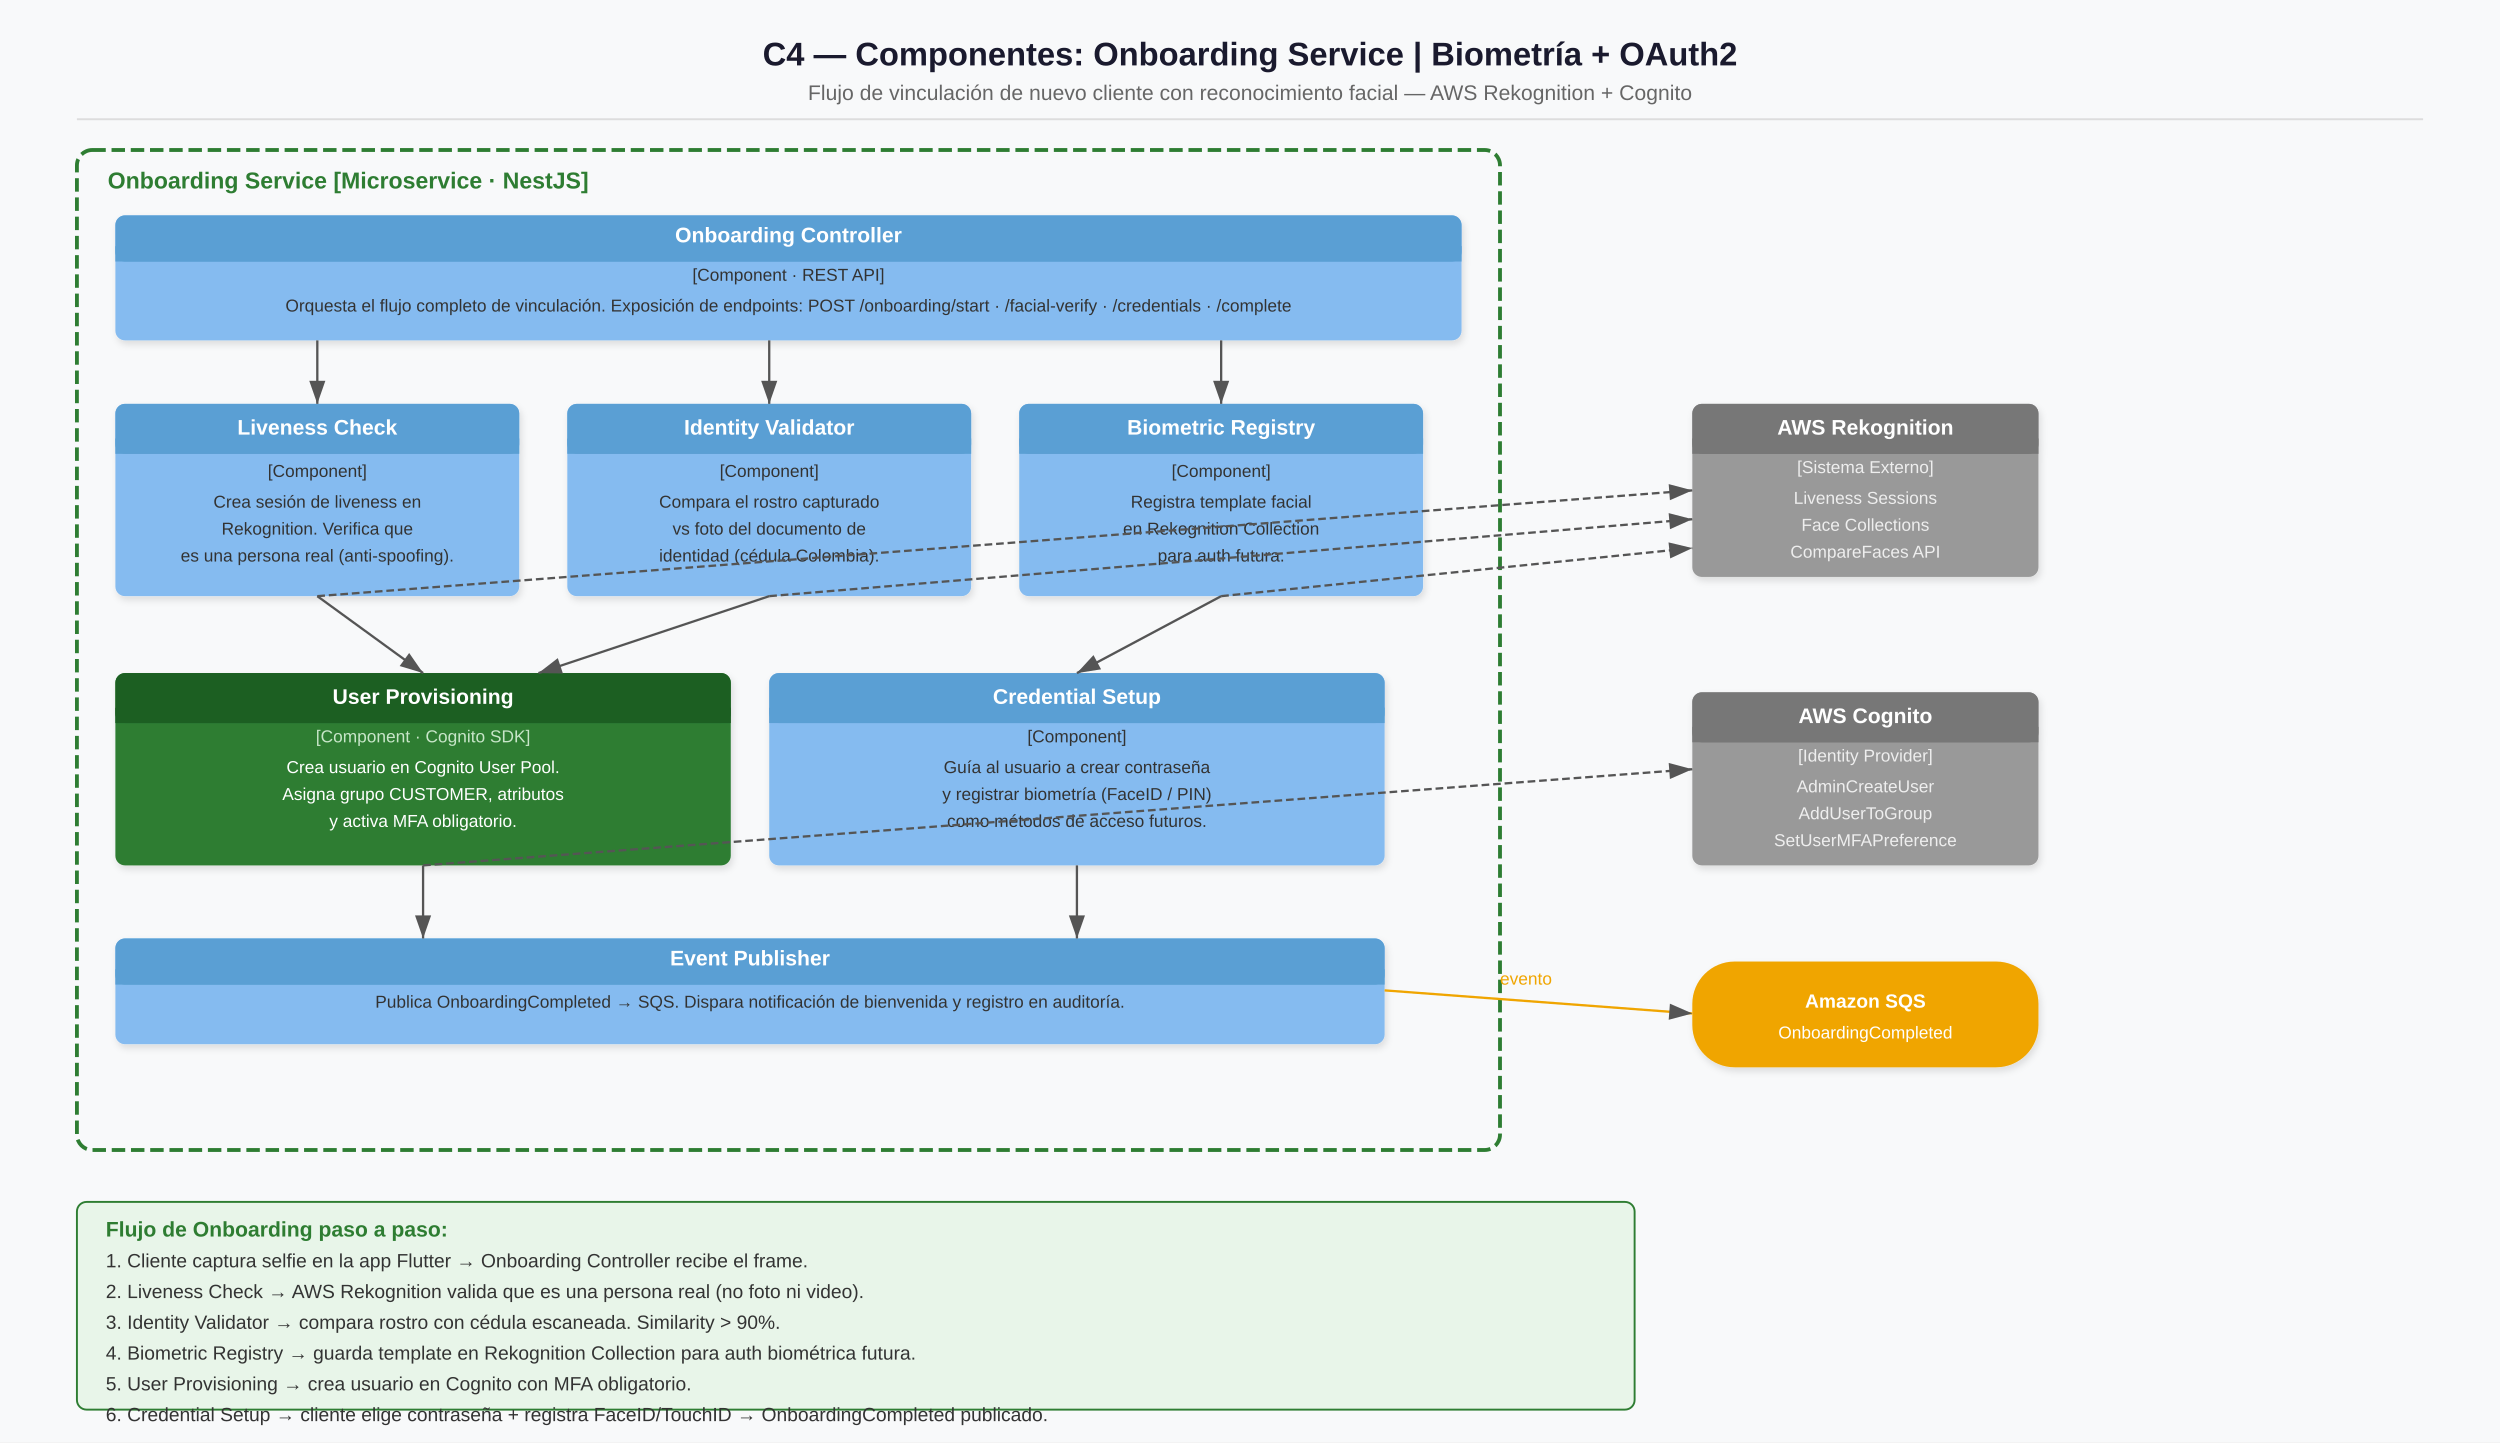
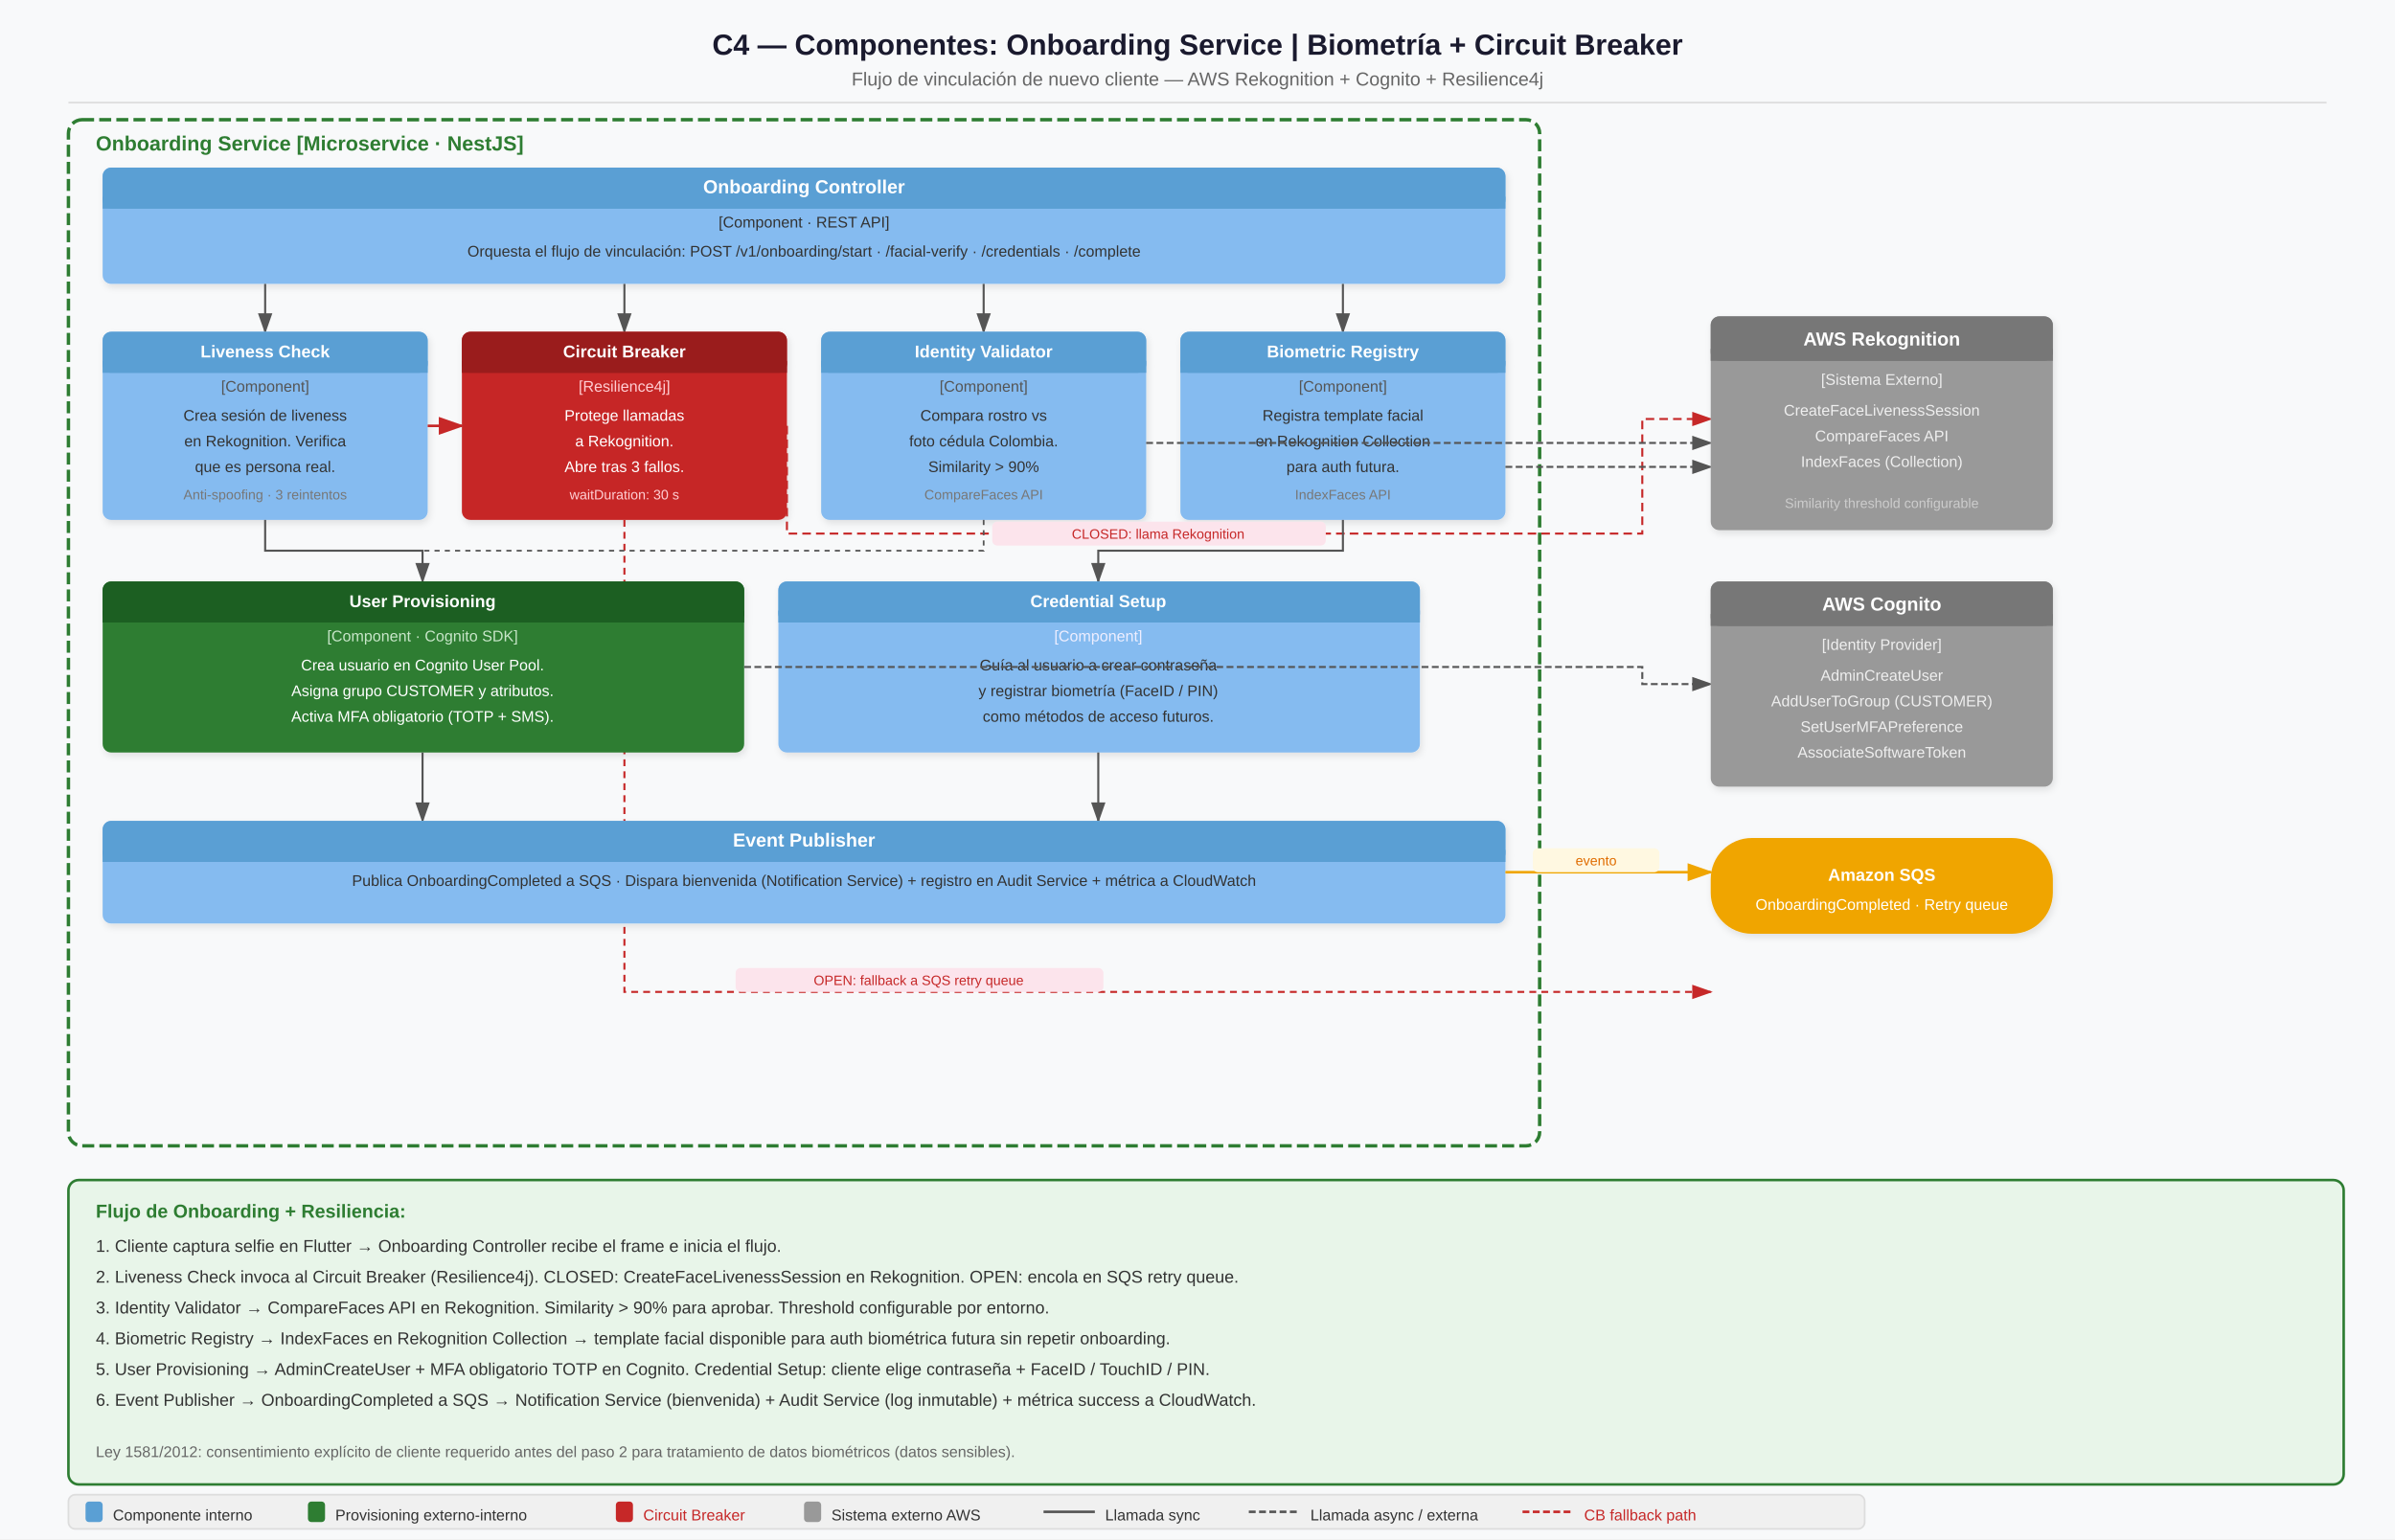
- <svg xmlns="http://www.w3.org/2000/svg" viewBox="0 0 1300 750" font-family="Segoe UI, Arial, sans-serif">
+ <svg xmlns="http://www.w3.org/2000/svg" viewBox="0 0 1400 900" font-family="Segoe UI, Arial, sans-serif">
  <defs>
-     <marker id="arrow" markerWidth="10" markerHeight="7" refX="10" refY="3.5" orient="auto">
+     <marker id="arrow" markerWidth="10" markerHeight="7" refX="9" refY="3.5" orient="auto">
      <polygon points="0 0, 10 3.5, 0 7" fill="#555" />
    </marker>
+     <marker id="arrow-red" markerWidth="10" markerHeight="7" refX="9" refY="3.5" orient="auto">
+       <polygon points="0 0, 10 3.5, 0 7" fill="#c62828" />
+     </marker>
+     <marker id="arrow-orange" markerWidth="10" markerHeight="7" refX="9" refY="3.5" orient="auto">
+       <polygon points="0 0, 10 3.5, 0 7" fill="#f0a500" />
+     </marker>
    <filter id="shadow">
-       <feDropShadow dx="1" dy="2" stdDeviation="2" flood-opacity="0.12" />
+       <feDropShadow dx="1" dy="2" stdDeviation="2" flood-opacity="0.10" />
    </filter>
  </defs>
-   <rect width="1300" height="750" fill="#f8f9fa" />
-   <text x="650" y="34" text-anchor="middle" font-size="17" font-weight="bold" fill="#1a1a2e">C4 — Componentes: Onboarding Service | Biometría + OAuth2</text>
-   <text x="650" y="52" text-anchor="middle" font-size="11" fill="#666">Flujo de vinculación de nuevo cliente con reconocimiento facial — AWS Rekognition + Cognito</text>
-   <line x1="40" y1="62" x2="1260" y2="62" stroke="#ddd" stroke-width="1" />
-   <rect x="40" y="78" width="740" height="520" rx="8" fill="none" stroke="#2e7d32" stroke-width="2" stroke-dasharray="7,3" />
-   <text x="56" y="98" font-size="12" font-weight="bold" fill="#2e7d32">Onboarding Service [Microservice · NestJS]</text>
-   <g transform="translate(60,112)" filter="url(#shadow)">
-     <rect width="700" height="65" rx="5" fill="#85bbf0" />
-     <rect x="0" y="0" width="700" height="24" rx="5" fill="#5a9fd4" />
-     <rect x="0" y="16" width="700" height="8" fill="#5a9fd4" />
-     <text x="350" y="14" text-anchor="middle" font-size="11" font-weight="bold" fill="#fff">Onboarding Controller</text>
-     <text x="350" y="34" text-anchor="middle" font-size="9" fill="#333">[Component · REST API]</text>
-     <text x="350" y="50" text-anchor="middle" font-size="9" fill="#333">Orquesta el flujo completo de vinculación. Exposición de endpoints: POST /onboarding/start · /facial-verify · /credentials · /complete</text>
+   <rect width="1400" height="900" fill="#f8f9fa" />
+   <text x="700" y="32" text-anchor="middle" font-size="17" font-weight="bold" fill="#1a1a2e">C4 — Componentes: Onboarding Service | Biometría + Circuit Breaker</text>
+   <text x="700" y="50" text-anchor="middle" font-size="11" fill="#666">Flujo de vinculación de nuevo cliente — AWS Rekognition + Cognito + Resilience4j</text>
+   <line x1="40" y1="60" x2="1360" y2="60" stroke="#ddd" stroke-width="1" />
+   <rect x="40" y="70" width="860" height="600" rx="8" fill="none" stroke="#2e7d32" stroke-width="2" stroke-dasharray="7,3" />
+   <text x="56" y="88" font-size="12" font-weight="bold" fill="#2e7d32">Onboarding Service [Microservice · NestJS]</text>
+   <g transform="translate(60,98)" filter="url(#shadow)">
+     <rect width="820" height="68" rx="5" fill="#85bbf0" />
+     <rect x="0" y="0" width="820" height="24" rx="5" fill="#5a9fd4" />
+     <rect x="0" y="17" width="820" height="7" fill="#5a9fd4" />
+     <text x="410" y="15" text-anchor="middle" font-size="11" font-weight="bold" fill="#fff">Onboarding Controller</text>
+     <text x="410" y="35" text-anchor="middle" font-size="9" fill="#333">[Component · REST API]</text>
+     <text x="410" y="52" text-anchor="middle" font-size="9" fill="#333">Orquesta el flujo de vinculación:  POST /v1/onboarding/start  ·  /facial-verify  ·  /credentials  ·  /complete</text>
  </g>
-   <g transform="translate(60,210)" filter="url(#shadow)">
-     <rect width="210" height="100" rx="5" fill="#85bbf0" />
-     <rect x="0" y="0" width="210" height="26" rx="5" fill="#5a9fd4" />
-     <rect x="0" y="18" width="210" height="8" fill="#5a9fd4" />
-     <text x="105" y="16" text-anchor="middle" font-size="11" font-weight="bold" fill="#fff">Liveness Check</text>
-     <text x="105" y="38" text-anchor="middle" font-size="9" fill="#333">[Component]</text>
-     <text x="105" y="54" text-anchor="middle" font-size="9" fill="#333">Crea sesión de liveness en</text>
-     <text x="105" y="68" text-anchor="middle" font-size="9" fill="#333">Rekognition. Verifica que</text>
-     <text x="105" y="82" text-anchor="middle" font-size="9" fill="#333">es una persona real (anti-spoofing).</text>
+   <line x1="155" y1="166" x2="155" y2="194" stroke="#555" stroke-width="1.2" marker-end="url(#arrow)" />
+   <line x1="365" y1="166" x2="365" y2="194" stroke="#555" stroke-width="1.2" marker-end="url(#arrow)" />
+   <line x1="575" y1="166" x2="575" y2="194" stroke="#555" stroke-width="1.2" marker-end="url(#arrow)" />
+   <line x1="785" y1="166" x2="785" y2="194" stroke="#555" stroke-width="1.2" marker-end="url(#arrow)" />
+   <g transform="translate(60,194)" filter="url(#shadow)">
+     <rect width="190" height="110" rx="5" fill="#85bbf0" />
+     <rect x="0" y="0" width="190" height="24" rx="5" fill="#5a9fd4" />
+     <rect x="0" y="17" width="190" height="7" fill="#5a9fd4" />
+     <text x="95" y="15" text-anchor="middle" font-size="10" font-weight="bold" fill="#fff">Liveness Check</text>
+     <text x="95" y="35" text-anchor="middle" font-size="9" fill="#555">[Component]</text>
+     <text x="95" y="52" text-anchor="middle" font-size="9" fill="#333">Crea sesión de liveness</text>
+     <text x="95" y="67" text-anchor="middle" font-size="9" fill="#333">en Rekognition. Verifica</text>
+     <text x="95" y="82" text-anchor="middle" font-size="9" fill="#333">que es persona real.</text>
+     <text x="95" y="98" text-anchor="middle" font-size="8" fill="#777">Anti-spoofing · 3 reintentos</text>
  </g>
-   <g transform="translate(295,210)" filter="url(#shadow)">
-     <rect width="210" height="100" rx="5" fill="#85bbf0" />
-     <rect x="0" y="0" width="210" height="26" rx="5" fill="#5a9fd4" />
-     <rect x="0" y="18" width="210" height="8" fill="#5a9fd4" />
-     <text x="105" y="16" text-anchor="middle" font-size="11" font-weight="bold" fill="#fff">Identity Validator</text>
-     <text x="105" y="38" text-anchor="middle" font-size="9" fill="#333">[Component]</text>
-     <text x="105" y="54" text-anchor="middle" font-size="9" fill="#333">Compara el rostro capturado</text>
-     <text x="105" y="68" text-anchor="middle" font-size="9" fill="#333">vs foto del documento de</text>
-     <text x="105" y="82" text-anchor="middle" font-size="9" fill="#333">identidad (cédula Colombia).</text>
+   <g transform="translate(270,194)" filter="url(#shadow)">
+     <rect width="190" height="110" rx="5" fill="#c62828" />
+     <rect x="0" y="0" width="190" height="24" rx="5" fill="#9a1a1a" />
+     <rect x="0" y="17" width="190" height="7" fill="#9a1a1a" />
+     <text x="95" y="15" text-anchor="middle" font-size="10" font-weight="bold" fill="#fff">Circuit Breaker</text>
+     <text x="95" y="35" text-anchor="middle" font-size="9" fill="#ffcdd2">[Resilience4j]</text>
+     <text x="95" y="52" text-anchor="middle" font-size="9" fill="#fff">Protege llamadas</text>
+     <text x="95" y="67" text-anchor="middle" font-size="9" fill="#fff">a Rekognition.</text>
+     <text x="95" y="82" text-anchor="middle" font-size="9" fill="#fff">Abre tras 3 fallos.</text>
+     <text x="95" y="98" text-anchor="middle" font-size="8" fill="#ffcdd2">waitDuration: 30 s</text>
  </g>
-   <g transform="translate(530,210)" filter="url(#shadow)">
-     <rect width="210" height="100" rx="5" fill="#85bbf0" />
-     <rect x="0" y="0" width="210" height="26" rx="5" fill="#5a9fd4" />
-     <rect x="0" y="18" width="210" height="8" fill="#5a9fd4" />
-     <text x="105" y="16" text-anchor="middle" font-size="11" font-weight="bold" fill="#fff">Biometric Registry</text>
-     <text x="105" y="38" text-anchor="middle" font-size="9" fill="#333">[Component]</text>
-     <text x="105" y="54" text-anchor="middle" font-size="9" fill="#333">Registra template facial</text>
-     <text x="105" y="68" text-anchor="middle" font-size="9" fill="#333">en Rekognition Collection</text>
-     <text x="105" y="82" text-anchor="middle" font-size="9" fill="#333">para auth futura.</text>
+   <g transform="translate(480,194)" filter="url(#shadow)">
+     <rect width="190" height="110" rx="5" fill="#85bbf0" />
+     <rect x="0" y="0" width="190" height="24" rx="5" fill="#5a9fd4" />
+     <rect x="0" y="17" width="190" height="7" fill="#5a9fd4" />
+     <text x="95" y="15" text-anchor="middle" font-size="10" font-weight="bold" fill="#fff">Identity Validator</text>
+     <text x="95" y="35" text-anchor="middle" font-size="9" fill="#555">[Component]</text>
+     <text x="95" y="52" text-anchor="middle" font-size="9" fill="#333">Compara rostro vs</text>
+     <text x="95" y="67" text-anchor="middle" font-size="9" fill="#333">foto cédula Colombia.</text>
+     <text x="95" y="82" text-anchor="middle" font-size="9" fill="#333">Similarity &gt; 90%</text>
+     <text x="95" y="98" text-anchor="middle" font-size="8" fill="#777">CompareFaces API</text>
  </g>
-   <g transform="translate(60,350)" filter="url(#shadow)">
-     <rect width="320" height="100" rx="5" fill="#2e7d32" />
-     <rect x="0" y="0" width="320" height="26" rx="5" fill="#1b5e20" />
-     <rect x="0" y="18" width="320" height="8" fill="#1b5e20" />
-     <text x="160" y="16" text-anchor="middle" font-size="11" font-weight="bold" fill="#fff">User Provisioning</text>
-     <text x="160" y="36" text-anchor="middle" font-size="9" fill="#c8e6c9">[Component · Cognito SDK]</text>
-     <text x="160" y="52" text-anchor="middle" font-size="9" fill="#fff">Crea usuario en Cognito User Pool.</text>
-     <text x="160" y="66" text-anchor="middle" font-size="9" fill="#fff">Asigna grupo CUSTOMER, atributos</text>
-     <text x="160" y="80" text-anchor="middle" font-size="9" fill="#fff">y activa MFA obligatorio.</text>
+   <g transform="translate(690,194)" filter="url(#shadow)">
+     <rect width="190" height="110" rx="5" fill="#85bbf0" />
+     <rect x="0" y="0" width="190" height="24" rx="5" fill="#5a9fd4" />
+     <rect x="0" y="17" width="190" height="7" fill="#5a9fd4" />
+     <text x="95" y="15" text-anchor="middle" font-size="10" font-weight="bold" fill="#fff">Biometric Registry</text>
+     <text x="95" y="35" text-anchor="middle" font-size="9" fill="#555">[Component]</text>
+     <text x="95" y="52" text-anchor="middle" font-size="9" fill="#333">Registra template facial</text>
+     <text x="95" y="67" text-anchor="middle" font-size="9" fill="#333">en Rekognition Collection</text>
+     <text x="95" y="82" text-anchor="middle" font-size="9" fill="#333">para auth futura.</text>
+     <text x="95" y="98" text-anchor="middle" font-size="8" fill="#777">IndexFaces API</text>
  </g>
-   <g transform="translate(400,350)" filter="url(#shadow)">
-     <rect width="320" height="100" rx="5" fill="#85bbf0" />
-     <rect x="0" y="0" width="320" height="26" rx="5" fill="#5a9fd4" />
-     <rect x="0" y="18" width="320" height="8" fill="#5a9fd4" />
-     <text x="160" y="16" text-anchor="middle" font-size="11" font-weight="bold" fill="#fff">Credential Setup</text>
-     <text x="160" y="36" text-anchor="middle" font-size="9" fill="#333">[Component]</text>
-     <text x="160" y="52" text-anchor="middle" font-size="9" fill="#333">Guía al usuario a crear contraseña</text>
-     <text x="160" y="66" text-anchor="middle" font-size="9" fill="#333">y registrar biometría (FaceID / PIN)</text>
-     <text x="160" y="80" text-anchor="middle" font-size="9" fill="#333">como métodos de acceso futuros.</text>
+   <line x1="250" y1="249" x2="270" y2="249" stroke="#c62828" stroke-width="1.5" marker-end="url(#arrow-red)" />
+   <path d="M 460 249 L 460 312 L 960 312 L 960 245 L 1000 245" stroke="#c62828" stroke-width="1.2" stroke-dasharray="5,3" fill="none" marker-end="url(#arrow-red)" />
+   <rect x="580" y="305" width="195" height="14" rx="3" fill="#fce4ec" />
+   <text x="677" y="315" text-anchor="middle" font-size="8" fill="#c62828">CLOSED: llama Rekognition</text>
+   <path d="M 365 304 L 365 580 L 1000 580" stroke="#c62828" stroke-width="1.2" stroke-dasharray="4,3" fill="none" marker-end="url(#arrow-red)" />
+   <rect x="430" y="566" width="215" height="14" rx="3" fill="#fce4ec" />
+   <text x="537" y="576" text-anchor="middle" font-size="8" fill="#c62828">OPEN: fallback a SQS retry queue</text>
+   <path d="M 670 259 L 1000 259" stroke="#555" stroke-width="1.2" stroke-dasharray="4,2" fill="none" marker-end="url(#arrow)" />
+   <path d="M 880 273 L 1000 273" stroke="#555" stroke-width="1.2" stroke-dasharray="4,2" fill="none" marker-end="url(#arrow)" />
+   <path d="M 155 304 L 155 322 L 247 322 L 247 340" stroke="#555" stroke-width="1.2" fill="none" marker-end="url(#arrow)" />
+   <path d="M 575 304 L 575 322 L 247 322" stroke="#555" stroke-width="1" stroke-dasharray="3,3" fill="none" />
+   <path d="M 785 304 L 785 322 L 642 322 L 642 340" stroke="#555" stroke-width="1.2" fill="none" marker-end="url(#arrow)" />
+   <g transform="translate(60,340)" filter="url(#shadow)">
+     <rect width="375" height="100" rx="5" fill="#2e7d32" />
+     <rect x="0" y="0" width="375" height="24" rx="5" fill="#1b5e20" />
+     <rect x="0" y="17" width="375" height="7" fill="#1b5e20" />
+     <text x="187" y="15" text-anchor="middle" font-size="10" font-weight="bold" fill="#fff">User Provisioning</text>
+     <text x="187" y="35" text-anchor="middle" font-size="9" fill="#c8e6c9">[Component · Cognito SDK]</text>
+     <text x="187" y="52" text-anchor="middle" font-size="9" fill="#fff">Crea usuario en Cognito User Pool.</text>
+     <text x="187" y="67" text-anchor="middle" font-size="9" fill="#fff">Asigna grupo CUSTOMER y atributos.</text>
+     <text x="187" y="82" text-anchor="middle" font-size="9" fill="#fff">Activa MFA obligatorio (TOTP + SMS).</text>
  </g>
-   <g transform="translate(60,488)" filter="url(#shadow)">
-     <rect width="660" height="55" rx="5" fill="#85bbf0" />
-     <rect x="0" y="0" width="660" height="24" rx="5" fill="#5a9fd4" />
-     <rect x="0" y="16" width="660" height="8" fill="#5a9fd4" />
-     <text x="330" y="14" text-anchor="middle" font-size="11" font-weight="bold" fill="#fff">Event Publisher</text>
-     <text x="330" y="36" text-anchor="middle" font-size="9" fill="#333">Publica OnboardingCompleted → SQS. Dispara notificación de bienvenida y registro en auditoría.</text>
+   <g transform="translate(455,340)" filter="url(#shadow)">
+     <rect width="375" height="100" rx="5" fill="#85bbf0" />
+     <rect x="0" y="0" width="375" height="24" rx="5" fill="#5a9fd4" />
+     <rect x="0" y="17" width="375" height="7" fill="#5a9fd4" />
+     <text x="187" y="15" text-anchor="middle" font-size="10" font-weight="bold" fill="#fff">Credential Setup</text>
+     <text x="187" y="35" text-anchor="middle" font-size="9" fill="#eef">[Component]</text>
+     <text x="187" y="52" text-anchor="middle" font-size="9" fill="#333">Guía al usuario a crear contraseña</text>
+     <text x="187" y="67" text-anchor="middle" font-size="9" fill="#333">y registrar biometría (FaceID / PIN)</text>
+     <text x="187" y="82" text-anchor="middle" font-size="9" fill="#333">como métodos de acceso futuros.</text>
  </g>
-   <g transform="translate(880,210)" filter="url(#shadow)">
-     <rect width="180" height="90" rx="5" fill="#999" />
-     <rect x="0" y="0" width="180" height="26" rx="5" fill="#777" />
-     <rect x="0" y="18" width="180" height="8" fill="#777" />
-     <text x="90" y="16" text-anchor="middle" font-size="11" font-weight="bold" fill="#fff">AWS Rekognition</text>
-     <text x="90" y="36" text-anchor="middle" font-size="9" fill="#eee">[Sistema Externo]</text>
-     <text x="90" y="52" text-anchor="middle" font-size="9" fill="#eee">Liveness Sessions</text>
-     <text x="90" y="66" text-anchor="middle" font-size="9" fill="#eee">Face Collections</text>
-     <text x="90" y="80" text-anchor="middle" font-size="9" fill="#eee">CompareFaces API</text>
+   <path d="M 435 390 L 960 390 L 960 400 L 1000 400" stroke="#555" stroke-width="1.2" stroke-dasharray="4,2" fill="none" marker-end="url(#arrow)" />
+   <line x1="247" y1="440" x2="247" y2="480" stroke="#555" stroke-width="1.2" marker-end="url(#arrow)" />
+   <line x1="642" y1="440" x2="642" y2="480" stroke="#555" stroke-width="1.2" marker-end="url(#arrow)" />
+   <g transform="translate(60,480)" filter="url(#shadow)">
+     <rect width="820" height="60" rx="5" fill="#85bbf0" />
+     <rect x="0" y="0" width="820" height="24" rx="5" fill="#5a9fd4" />
+     <rect x="0" y="17" width="820" height="7" fill="#5a9fd4" />
+     <text x="410" y="15" text-anchor="middle" font-size="11" font-weight="bold" fill="#fff">Event Publisher</text>
+     <text x="410" y="38" text-anchor="middle" font-size="9" fill="#333">Publica OnboardingCompleted a SQS  ·  Dispara bienvenida (Notification Service)  +  registro en Audit Service  +  métrica a CloudWatch</text>
  </g>
-   <g transform="translate(880,360)" filter="url(#shadow)">
-     <rect width="180" height="90" rx="5" fill="#999" />
-     <rect x="0" y="0" width="180" height="26" rx="5" fill="#777" />
-     <rect x="0" y="18" width="180" height="8" fill="#777" />
-     <text x="90" y="16" text-anchor="middle" font-size="11" font-weight="bold" fill="#fff">AWS Cognito</text>
-     <text x="90" y="36" text-anchor="middle" font-size="9" fill="#eee">[Identity Provider]</text>
-     <text x="90" y="52" text-anchor="middle" font-size="9" fill="#eee">AdminCreateUser</text>
-     <text x="90" y="66" text-anchor="middle" font-size="9" fill="#eee">AddUserToGroup</text>
-     <text x="90" y="80" text-anchor="middle" font-size="9" fill="#eee">SetUserMFAPreference</text>
+   <line x1="880" y1="510" x2="1000" y2="510" stroke="#f0a500" stroke-width="1.5" marker-end="url(#arrow-orange)" />
+   <rect x="896" y="496" width="74" height="14" rx="3" fill="#fff8e1" />
+   <text x="933" y="506" text-anchor="middle" font-size="8" fill="#e06c00">evento</text>
+   <g transform="translate(1000,185)" filter="url(#shadow)">
+     <rect width="200" height="125" rx="5" fill="#999" />
+     <rect x="0" y="0" width="200" height="26" rx="5" fill="#777" />
+     <rect x="0" y="19" width="200" height="7" fill="#777" />
+     <text x="100" y="17" text-anchor="middle" font-size="11" font-weight="bold" fill="#fff">AWS Rekognition</text>
+     <text x="100" y="40" text-anchor="middle" font-size="9" fill="#eee">[Sistema Externo]</text>
+     <text x="100" y="58" text-anchor="middle" font-size="9" fill="#eee">CreateFaceLivenessSession</text>
+     <text x="100" y="73" text-anchor="middle" font-size="9" fill="#eee">CompareFaces API</text>
+     <text x="100" y="88" text-anchor="middle" font-size="9" fill="#eee">IndexFaces (Collection)</text>
+     <text x="100" y="112" text-anchor="middle" font-size="8" fill="#ccc">Similarity threshold configurable</text>
  </g>
-   <g transform="translate(880,500)" filter="url(#shadow)">
-     <rect width="180" height="55" rx="22" fill="#f0a500" />
-     <text x="90" y="24" text-anchor="middle" font-size="10" font-weight="bold" fill="#fff">Amazon SQS</text>
-     <text x="90" y="40" text-anchor="middle" font-size="9" fill="#fff">OnboardingCompleted</text>
+   <g transform="translate(1000,340)" filter="url(#shadow)">
+     <rect width="200" height="120" rx="5" fill="#999" />
+     <rect x="0" y="0" width="200" height="26" rx="5" fill="#777" />
+     <rect x="0" y="19" width="200" height="7" fill="#777" />
+     <text x="100" y="17" text-anchor="middle" font-size="11" font-weight="bold" fill="#fff">AWS Cognito</text>
+     <text x="100" y="40" text-anchor="middle" font-size="9" fill="#eee">[Identity Provider]</text>
+     <text x="100" y="58" text-anchor="middle" font-size="9" fill="#eee">AdminCreateUser</text>
+     <text x="100" y="73" text-anchor="middle" font-size="9" fill="#eee">AddUserToGroup (CUSTOMER)</text>
+     <text x="100" y="88" text-anchor="middle" font-size="9" fill="#eee">SetUserMFAPreference</text>
+     <text x="100" y="103" text-anchor="middle" font-size="9" fill="#eee">AssociateSoftwareToken</text>
  </g>
-   <line x1="165" y1="177" x2="165" y2="210" stroke="#555" stroke-width="1.2" marker-end="url(#arrow)" />
-   <line x1="400" y1="177" x2="400" y2="210" stroke="#555" stroke-width="1.2" marker-end="url(#arrow)" />
-   <line x1="635" y1="177" x2="635" y2="210" stroke="#555" stroke-width="1.2" marker-end="url(#arrow)" />
-   <line x1="165" y1="310" x2="220" y2="350" stroke="#555" stroke-width="1.2" marker-end="url(#arrow)" />
-   <line x1="400" y1="310" x2="280" y2="350" stroke="#555" stroke-width="1.2" marker-end="url(#arrow)" />
-   <line x1="635" y1="310" x2="560" y2="350" stroke="#555" stroke-width="1.2" marker-end="url(#arrow)" />
-   <line x1="165" y1="310" x2="880" y2="255" stroke="#555" stroke-width="1.2" stroke-dasharray="4,2" marker-end="url(#arrow)" />
-   <line x1="400" y1="310" x2="880" y2="270" stroke="#555" stroke-width="1.2" stroke-dasharray="4,2" marker-end="url(#arrow)" />
-   <line x1="635" y1="310" x2="880" y2="285" stroke="#555" stroke-width="1.2" stroke-dasharray="4,2" marker-end="url(#arrow)" />
-   <line x1="220" y1="450" x2="220" y2="488" stroke="#555" stroke-width="1.2" marker-end="url(#arrow)" />
-   <line x1="560" y1="450" x2="560" y2="488" stroke="#555" stroke-width="1.2" marker-end="url(#arrow)" />
-   <line x1="220" y1="450" x2="880" y2="400" stroke="#555" stroke-width="1.2" stroke-dasharray="4,2" marker-end="url(#arrow)" />
-   <line x1="720" y1="515" x2="880" y2="527" stroke="#f0a500" stroke-width="1.2" marker-end="url(#arrow)" />
-   <text x="780" y="512" font-size="9" fill="#f0a500">evento</text>
-   <rect x="40" y="625" width="810" height="108" rx="5" fill="#e8f5e9" stroke="#2e7d32" stroke-width="1" />
-   <text x="55" y="643" font-size="11" font-weight="bold" fill="#2e7d32">Flujo de Onboarding paso a paso:</text>
-   <text x="55" y="659" font-size="10" fill="#333">1. Cliente captura selfie en la app Flutter → Onboarding Controller recibe el frame.</text>
-   <text x="55" y="675" font-size="10" fill="#333">2. Liveness Check → AWS Rekognition valida que es una persona real (no foto ni video).</text>
-   <text x="55" y="691" font-size="10" fill="#333">3. Identity Validator → compara rostro con cédula escaneada. Similarity &gt; 90%.</text>
-   <text x="55" y="707" font-size="10" fill="#333">4. Biometric Registry → guarda template en Rekognition Collection para auth biométrica futura.</text>
-   <text x="55" y="723" font-size="10" fill="#333">5. User Provisioning → crea usuario en Cognito con MFA obligatorio.</text>
-   <text x="55" y="739" font-size="10" fill="#333">6. Credential Setup → cliente elige contraseña + registra FaceID/TouchID → OnboardingCompleted publicado.</text>
+   <g transform="translate(1000,490)" filter="url(#shadow)">
+     <rect width="200" height="56" rx="24" fill="#f0a500" />
+     <text x="100" y="25" text-anchor="middle" font-size="10" font-weight="bold" fill="#fff">Amazon SQS</text>
+     <text x="100" y="42" text-anchor="middle" font-size="9" fill="#fff">OnboardingCompleted · Retry queue</text>
+   </g>
+   <rect x="40" y="690" width="1330" height="178" rx="6" fill="#e8f5e9" stroke="#2e7d32" stroke-width="1.5" />
+   <text x="56" y="712" font-size="11" font-weight="bold" fill="#2e7d32">Flujo de Onboarding + Resiliencia:</text>
+   <text x="56" y="732" font-size="10" fill="#333">1. Cliente captura selfie en Flutter → Onboarding Controller recibe el frame e inicia el flujo.</text>
+   <text x="56" y="750" font-size="10" fill="#333">2. Liveness Check invoca al Circuit Breaker (Resilience4j). CLOSED: CreateFaceLivenessSession en Rekognition. OPEN: encola en SQS retry queue.</text>
+   <text x="56" y="768" font-size="10" fill="#333">3. Identity Validator → CompareFaces API en Rekognition. Similarity &gt; 90% para aprobar. Threshold configurable por entorno.</text>
+   <text x="56" y="786" font-size="10" fill="#333">4. Biometric Registry → IndexFaces en Rekognition Collection → template facial disponible para auth biométrica futura sin repetir onboarding.</text>
+   <text x="56" y="804" font-size="10" fill="#333">5. User Provisioning → AdminCreateUser + MFA obligatorio TOTP en Cognito. Credential Setup: cliente elige contraseña + FaceID / TouchID / PIN.</text>
+   <text x="56" y="822" font-size="10" fill="#333">6. Event Publisher → OnboardingCompleted a SQS → Notification Service (bienvenida) + Audit Service (log inmutable) + métrica success a CloudWatch.</text>
+   <text x="56" y="852" font-size="9" fill="#666">Ley 1581/2012: consentimiento explícito de cliente requerido antes del paso 2 para tratamiento de datos biométricos (datos sensibles).</text>
+   <rect x="40" y="874" width="1050" height="20" rx="4" fill="#f0f0f0" stroke="#ddd" />
+   <rect x="50" y="878" width="10" height="12" rx="2" fill="#5a9fd4" />
+   <text x="66" y="889" font-size="9" fill="#333">Componente interno</text>
+   <rect x="180" y="878" width="10" height="12" rx="2" fill="#2e7d32" />
+   <text x="196" y="889" font-size="9" fill="#333">Provisioning externo-interno</text>
+   <rect x="360" y="878" width="10" height="12" rx="2" fill="#c62828" />
+   <text x="376" y="889" font-size="9" fill="#c62828">Circuit Breaker</text>
+   <rect x="470" y="878" width="10" height="12" rx="2" fill="#999" />
+   <text x="486" y="889" font-size="9" fill="#333">Sistema externo AWS</text>
+   <line x1="610" y1="884" x2="640" y2="884" stroke="#555" stroke-width="1.5" />
+   <text x="646" y="889" font-size="9" fill="#333">Llamada sync</text>
+   <line x1="730" y1="884" x2="760" y2="884" stroke="#555" stroke-width="1.5" stroke-dasharray="4,2" />
+   <text x="766" y="889" font-size="9" fill="#333">Llamada async / externa</text>
+   <line x1="890" y1="884" x2="920" y2="884" stroke="#c62828" stroke-width="1.5" stroke-dasharray="4,2" />
+   <text x="926" y="889" font-size="9" fill="#c62828">CB fallback path</text>
</svg>
